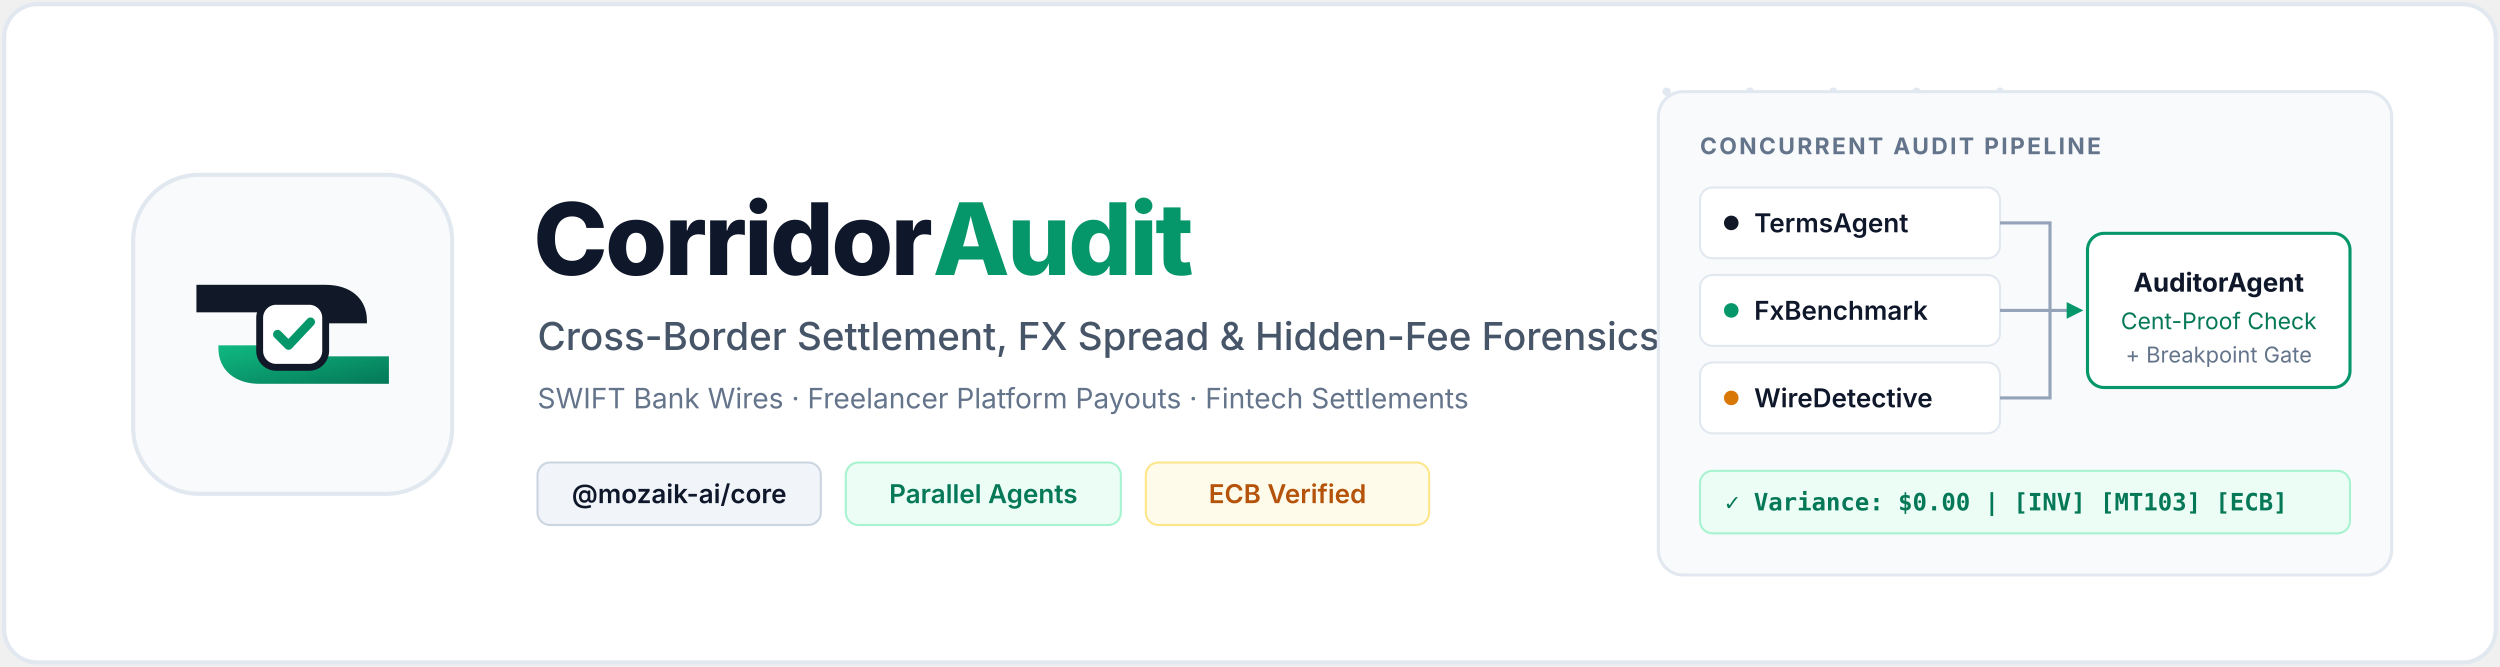
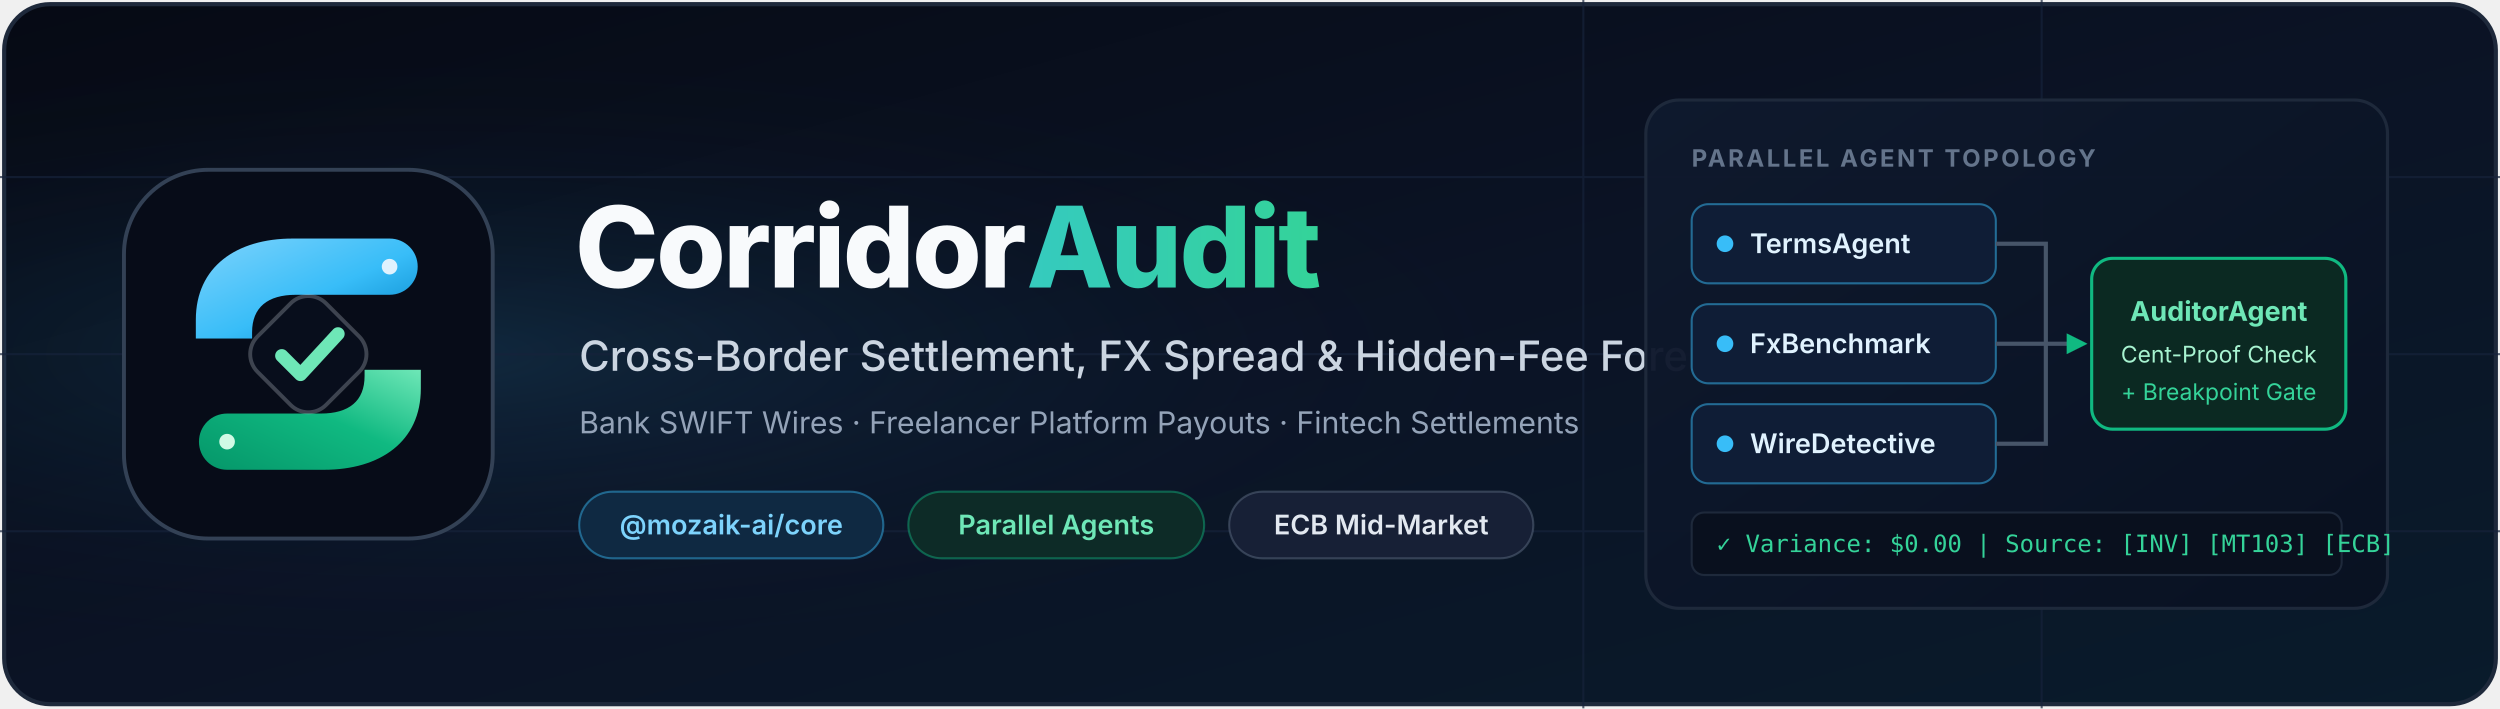
- <svg xmlns="http://www.w3.org/2000/svg" viewBox="0 0 1200 320" width="1200" height="320" role="img" aria-label="CorridorAudit Banner">
+ <svg xmlns="http://www.w3.org/2000/svg" viewBox="0 0 1200 340" width="1200" height="340" role="img" aria-label="CorridorAudit Banner">
  <defs>
-     <linearGradient id="emeraldMark" x1="0%" y1="0%" x2="100%" y2="100%">
-       <stop offset="0%" stop-color="#10B981" />
-       <stop offset="100%" stop-color="#047857" />
+     <linearGradient id="bannerBg" x1="0%" y1="0%" x2="100%" y2="100%">
+       <stop offset="0%" stop-color="#060A14" />
+       <stop offset="50%" stop-color="#0B1325" />
+       <stop offset="100%" stop-color="#091B2B" />
    </linearGradient>
+     <linearGradient id="accentGrad" x1="0%" y1="0%" x2="100%" y2="0%">
+       <stop offset="0%" stop-color="#38BDF8" />
+       <stop offset="100%" stop-color="#34D399" />
+     </linearGradient>
+     <linearGradient id="cyanFlow" x1="0%" y1="0%" x2="100%" y2="100%">
+       <stop offset="0%" stop-color="#7DD3FC" />
+       <stop offset="55%" stop-color="#38BDF8" />
+       <stop offset="100%" stop-color="#0284C7" />
+     </linearGradient>
+     <linearGradient id="emeraldFlow" x1="0%" y1="100%" x2="100%" y2="0%">
+       <stop offset="0%" stop-color="#059669" />
+       <stop offset="55%" stop-color="#10B981" />
+       <stop offset="100%" stop-color="#6EE7B7" />
+     </linearGradient>
+     <linearGradient id="cardGrad" x1="0%" y1="0%" x2="100%" y2="100%">
+       <stop offset="0%" stop-color="#0F192E" stop-opacity="0.96" />
+       <stop offset="100%" stop-color="#091121" stop-opacity="0.96" />
+     </linearGradient>
+     <radialGradient id="topGlow" cx="18%" cy="50%" r="45%">
+       <stop offset="0%" stop-color="#38BDF8" stop-opacity="0.14" />
+       <stop offset="100%" stop-color="#060A14" stop-opacity="0" />
+     </radialGradient>
  </defs>
-   <rect x="2" y="2" width="1196" height="316" rx="16" fill="#FFFFFF" stroke="#E2E8F0" stroke-width="2" />
-   <g fill="#E2E8F0">
-     <circle cx="800" cy="44" r="2" />
-     <circle cx="840" cy="44" r="2" />
-     <circle cx="880" cy="44" r="2" />
-     <circle cx="920" cy="44" r="2" />
-     <circle cx="960" cy="44" r="2" />
-     <circle cx="800" cy="84" r="2" />
-     <circle cx="840" cy="84" r="2" />
-     <circle cx="880" cy="84" r="2" />
-     <circle cx="920" cy="84" r="2" />
-     <circle cx="960" cy="84" r="2" />
+   <rect x="2" y="2" width="1196" height="336" rx="22" fill="url(#bannerBg)" stroke="#1E293B" stroke-width="2" />
+   <rect x="2" y="2" width="1196" height="336" rx="22" fill="url(#topGlow)" />
+   <g stroke="#16223A" stroke-width="1" opacity="0.7">
+     <line x1="0" y1="85" x2="1200" y2="85" />
+     <line x1="0" y1="170" x2="1200" y2="170" />
+     <line x1="0" y1="255" x2="1200" y2="255" />
+     <line x1="760" y1="0" x2="760" y2="340" />
+     <line x1="980" y1="0" x2="980" y2="340" />
  </g>
-   <g transform="translate(56, 76) scale(0.66)">
-     <rect x="12" y="12" width="232" height="232" rx="48" fill="#F8FAFC" stroke="#E2E8F0" stroke-width="3" />
-     <path d="M58 92 H152 C170 92, 182 102, 182 118 V120 H154 V118 C154 114, 150 112, 144 112 H58 Z" fill="#111827" />
-     <path d="M198 164 H104 C86 164, 74 154, 74 138 V136 H102 V138 C102 142, 106 144, 112 144 H198 Z" fill="url(#emeraldMark)" />
-     <rect x="104" y="104" width="48" height="48" rx="12" fill="#FFFFFF" stroke="#111827" stroke-width="5" />
-     <path d="M117 128 L125 136 L141 119" fill="none" stroke="#059669" stroke-width="6.5" stroke-linecap="round" stroke-linejoin="round" />
+   <g transform="translate(52, 74) scale(0.75)">
+     <rect x="10" y="10" width="236" height="236" rx="54" fill="#070C18" stroke="#334155" stroke-width="2.5" />
+     <path d="M56 106 C56 72, 82 54, 118 54 L180 54 C190 54, 198 62, 198 72 C198 82, 190 90, 180 90 L120 90 C102 90, 92 98, 92 114 L92 118 L56 118 Z" fill="url(#cyanFlow)" />
+     <path d="M200 150 C200 184, 174 202, 138 202 L76 202 C66 202, 58 194, 58 184 C58 174, 66 166, 76 166 L136 166 C154 166, 164 158, 164 142 L164 138 L200 138 Z" fill="url(#emeraldFlow)" />
+     <rect x="97" y="97" width="62" height="62" rx="16" transform="rotate(45 128 128)" fill="#080E1C" stroke="#E2E8F0" stroke-opacity="0.25" stroke-width="2.5" />
+     <path d="M111 129 L123 141 L147 115" fill="none" stroke="#6EE7B7" stroke-width="8.5" stroke-linecap="round" stroke-linejoin="round" />
+     <circle cx="180" cy="72" r="5" fill="#E0F2FE" />
+     <circle cx="76" cy="184" r="5" fill="#D1FAE5" />
  </g>
-   <text x="256" y="132" font-family="Inter, Segoe UI, system-ui, -apple-system, sans-serif" font-size="48" font-weight="800" fill="#0F172A" letter-spacing="-1.2">
-     Corridor<tspan fill="#059669">Audit</tspan>
+   <text x="276" y="138" font-family="Segoe UI, Inter, system-ui, -apple-system, sans-serif" font-size="54" font-weight="800" fill="#F8FAFC" letter-spacing="-1.2">
+     Corridor<tspan fill="url(#accentGrad)">Audit</tspan>
  </text>
-   <text x="258" y="168" font-family="Inter, Segoe UI, system-ui, sans-serif" font-size="18.5" font-weight="500" fill="#475569">
+   <text x="278" y="178" font-family="Segoe UI, Inter, system-ui, -apple-system, sans-serif" font-size="20" font-weight="500" fill="#CBD5E1">
    Cross-Border Settlement, FX Spread &amp; Hidden-Fee Forensics
  </text>
-   <text x="258" y="196" font-family="Inter, Segoe UI, system-ui, sans-serif" font-size="13.5" fill="#64748B">
-     SWIFT Bank Wires · Freelancer Platform Payouts · Fintech Settlements
+   <text x="278" y="208" font-family="Segoe UI, Inter, system-ui, -apple-system, sans-serif" font-size="14.5" fill="#94A3B8">
+     Bank SWIFT Wires · Freelancer Platform Payouts · Fintech Settlements
  </text>
-   <g transform="translate(258, 222)" font-family="Inter, Segoe UI, sans-serif" font-size="12.5" font-weight="600">
-     <rect x="0" y="0" width="136" height="30" rx="6" fill="#F1F5F9" stroke="#CBD5E1" />
-     <text x="68" y="19.5" text-anchor="middle" fill="#0F172A">@mozaik-ai/core</text>
-     <rect x="148" y="0" width="132" height="30" rx="6" fill="#ECFDF5" stroke="#A7F3D0" />
-     <text x="214" y="19.5" text-anchor="middle" fill="#047857">Parallel Agents</text>
-     <rect x="292" y="0" width="136" height="30" rx="6" fill="#FFFBEB" stroke="#FDE68A" />
-     <text x="360" y="19.5" text-anchor="middle" fill="#B45309">ECB Verified</text>
+   <g transform="translate(278, 236)" font-family="Segoe UI, Inter, system-ui, sans-serif" font-size="13" font-weight="600">
+     <rect x="0" y="0" width="146" height="32" rx="16" fill="#0F2942" stroke="#38BDF8" stroke-opacity="0.45" />
+     <text x="73" y="20.5" text-anchor="middle" fill="#7DD3FC">@mozaik-ai/core</text>
+     <rect x="158" y="0" width="142" height="32" rx="16" fill="#0D2B27" stroke="#10B981" stroke-opacity="0.45" />
+     <text x="229" y="20.5" text-anchor="middle" fill="#6EE7B7">Parallel Agents</text>
+     <rect x="312" y="0" width="146" height="32" rx="16" fill="#172036" stroke="#64748B" stroke-opacity="0.45" />
+     <text x="385" y="20.5" text-anchor="middle" fill="#E2E8F0">ECB Mid-Market</text>
  </g>
-   <g transform="translate(796, 44)">
-     <rect x="0" y="0" width="352" height="232" rx="12" fill="#F8FAFC" stroke="#E2E8F0" stroke-width="1.5" />
-     <text x="20" y="30" font-family="Inter, Segoe UI, sans-serif" font-size="11" font-weight="700" fill="#64748B" letter-spacing="1.1">
-       CONCURRENT AUDIT PIPELINE
+   <g transform="translate(790, 48)">
+     <rect x="0" y="0" width="356" height="244" rx="16" fill="url(#cardGrad)" stroke="#1E293B" stroke-width="1.5" />
+     <text x="22" y="32" font-family="Segoe UI, Inter, system-ui, sans-serif" font-size="11.5" font-weight="700" fill="#64748B" letter-spacing="1.2">
+       PARALLEL AGENT TOPOLOGY
    </text>
-     <rect x="20" y="46" width="144" height="34" rx="6" fill="#FFFFFF" stroke="#E2E8F0" />
-     <circle cx="35" cy="63" r="3.5" fill="#111827" />
-     <text x="46" y="67.5" font-family="Inter, Segoe UI, sans-serif" font-size="12.5" font-weight="600" fill="#0F172A">TermsAgent</text>
-     <rect x="20" y="88" width="144" height="34" rx="6" fill="#FFFFFF" stroke="#E2E8F0" />
-     <circle cx="35" cy="105" r="3.5" fill="#059669" />
-     <text x="46" y="109.5" font-family="Inter, Segoe UI, sans-serif" font-size="12.5" font-weight="600" fill="#0F172A">FxBenchmark</text>
-     <rect x="20" y="130" width="144" height="34" rx="6" fill="#FFFFFF" stroke="#E2E8F0" />
-     <circle cx="35" cy="147" r="3.5" fill="#D97706" />
-     <text x="46" y="151.5" font-family="Inter, Segoe UI, sans-serif" font-size="12.5" font-weight="600" fill="#0F172A">WireDetective</text>
-     <path d="M164 63 H188 V105 M164 105 H198 M164 147 H188 V105" fill="none" stroke="#94A3B8" stroke-width="1.5" />
-     <polygon points="196,101 204,105 196,109" fill="#059669" />
-     <rect x="206" y="68" width="126" height="74" rx="8" fill="#FFFFFF" stroke="#059669" stroke-width="1.5" />
-     <text x="269" y="96" text-anchor="middle" font-family="Inter, Segoe UI, sans-serif" font-size="12.5" font-weight="700" fill="#0F172A">AuditorAgent</text>
-     <text x="269" y="114" text-anchor="middle" font-family="Inter, Segoe UI, sans-serif" font-size="11" fill="#047857">Cent-Proof Check</text>
-     <text x="269" y="130" text-anchor="middle" font-family="Inter, Segoe UI, sans-serif" font-size="10.5" fill="#64748B">+ Breakpoint Gate</text>
-     <rect x="20" y="182" width="312" height="30" rx="6" fill="#ECFDF5" stroke="#A7F3D0" />
-     <text x="32" y="201" font-family="Consolas, monospace" font-size="11.5" font-weight="600" fill="#047857">
-       ✓ Variance: $0.00 | [INV] [MT103] [ECB]
+     <rect x="22" y="50" width="146" height="38" rx="8" fill="#0F1D36" stroke="#38BDF8" stroke-opacity="0.5" />
+     <circle cx="38" cy="69" r="4" fill="#38BDF8" />
+     <text x="50" y="73.5" font-family="Segoe UI, Inter, sans-serif" font-size="13" font-weight="600" fill="#E0F2FE">TermsAgent</text>
+     <rect x="22" y="98" width="146" height="38" rx="8" fill="#0F1D36" stroke="#38BDF8" stroke-opacity="0.5" />
+     <circle cx="38" cy="117" r="4" fill="#38BDF8" />
+     <text x="50" y="121.5" font-family="Segoe UI, Inter, sans-serif" font-size="13" font-weight="600" fill="#E0F2FE">FxBenchmark</text>
+     <rect x="22" y="146" width="146" height="38" rx="8" fill="#0F1D36" stroke="#38BDF8" stroke-opacity="0.5" />
+     <circle cx="38" cy="165" r="4" fill="#38BDF8" />
+     <text x="50" y="169.5" font-family="Segoe UI, Inter, sans-serif" font-size="13" font-weight="600" fill="#E0F2FE">WireDetective</text>
+     <path d="M168 69 H192 V117 M168 117 H204 M168 165 H192 V117" fill="none" stroke="#475569" stroke-width="2" />
+     <polygon points="202,112 212,117 202,122" fill="#10B981" />
+     <rect x="214" y="76" width="122" height="82" rx="10" fill="#0B2922" stroke="#10B981" stroke-width="1.5" />
+     <text x="275" y="106" text-anchor="middle" font-family="Segoe UI, Inter, sans-serif" font-size="13" font-weight="700" fill="#6EE7B7">AuditorAgent</text>
+     <text x="275" y="126" text-anchor="middle" font-family="Segoe UI, Inter, sans-serif" font-size="11" fill="#A7F3D0">Cent-Proof Check</text>
+     <text x="275" y="144" text-anchor="middle" font-family="Segoe UI, Inter, sans-serif" font-size="11" fill="#34D399">+ Breakpoint Gate</text>
+     <rect x="22" y="198" width="312" height="30" rx="6" fill="#09101E" stroke="#1E293B" />
+     <text x="34" y="217" font-family="Consolas, monospace" font-size="11.5" fill="#34D399">
+       ✓ Variance: $0.00 | Source: [INV] [MT103] [ECB]
    </text>
  </g>
</svg>
